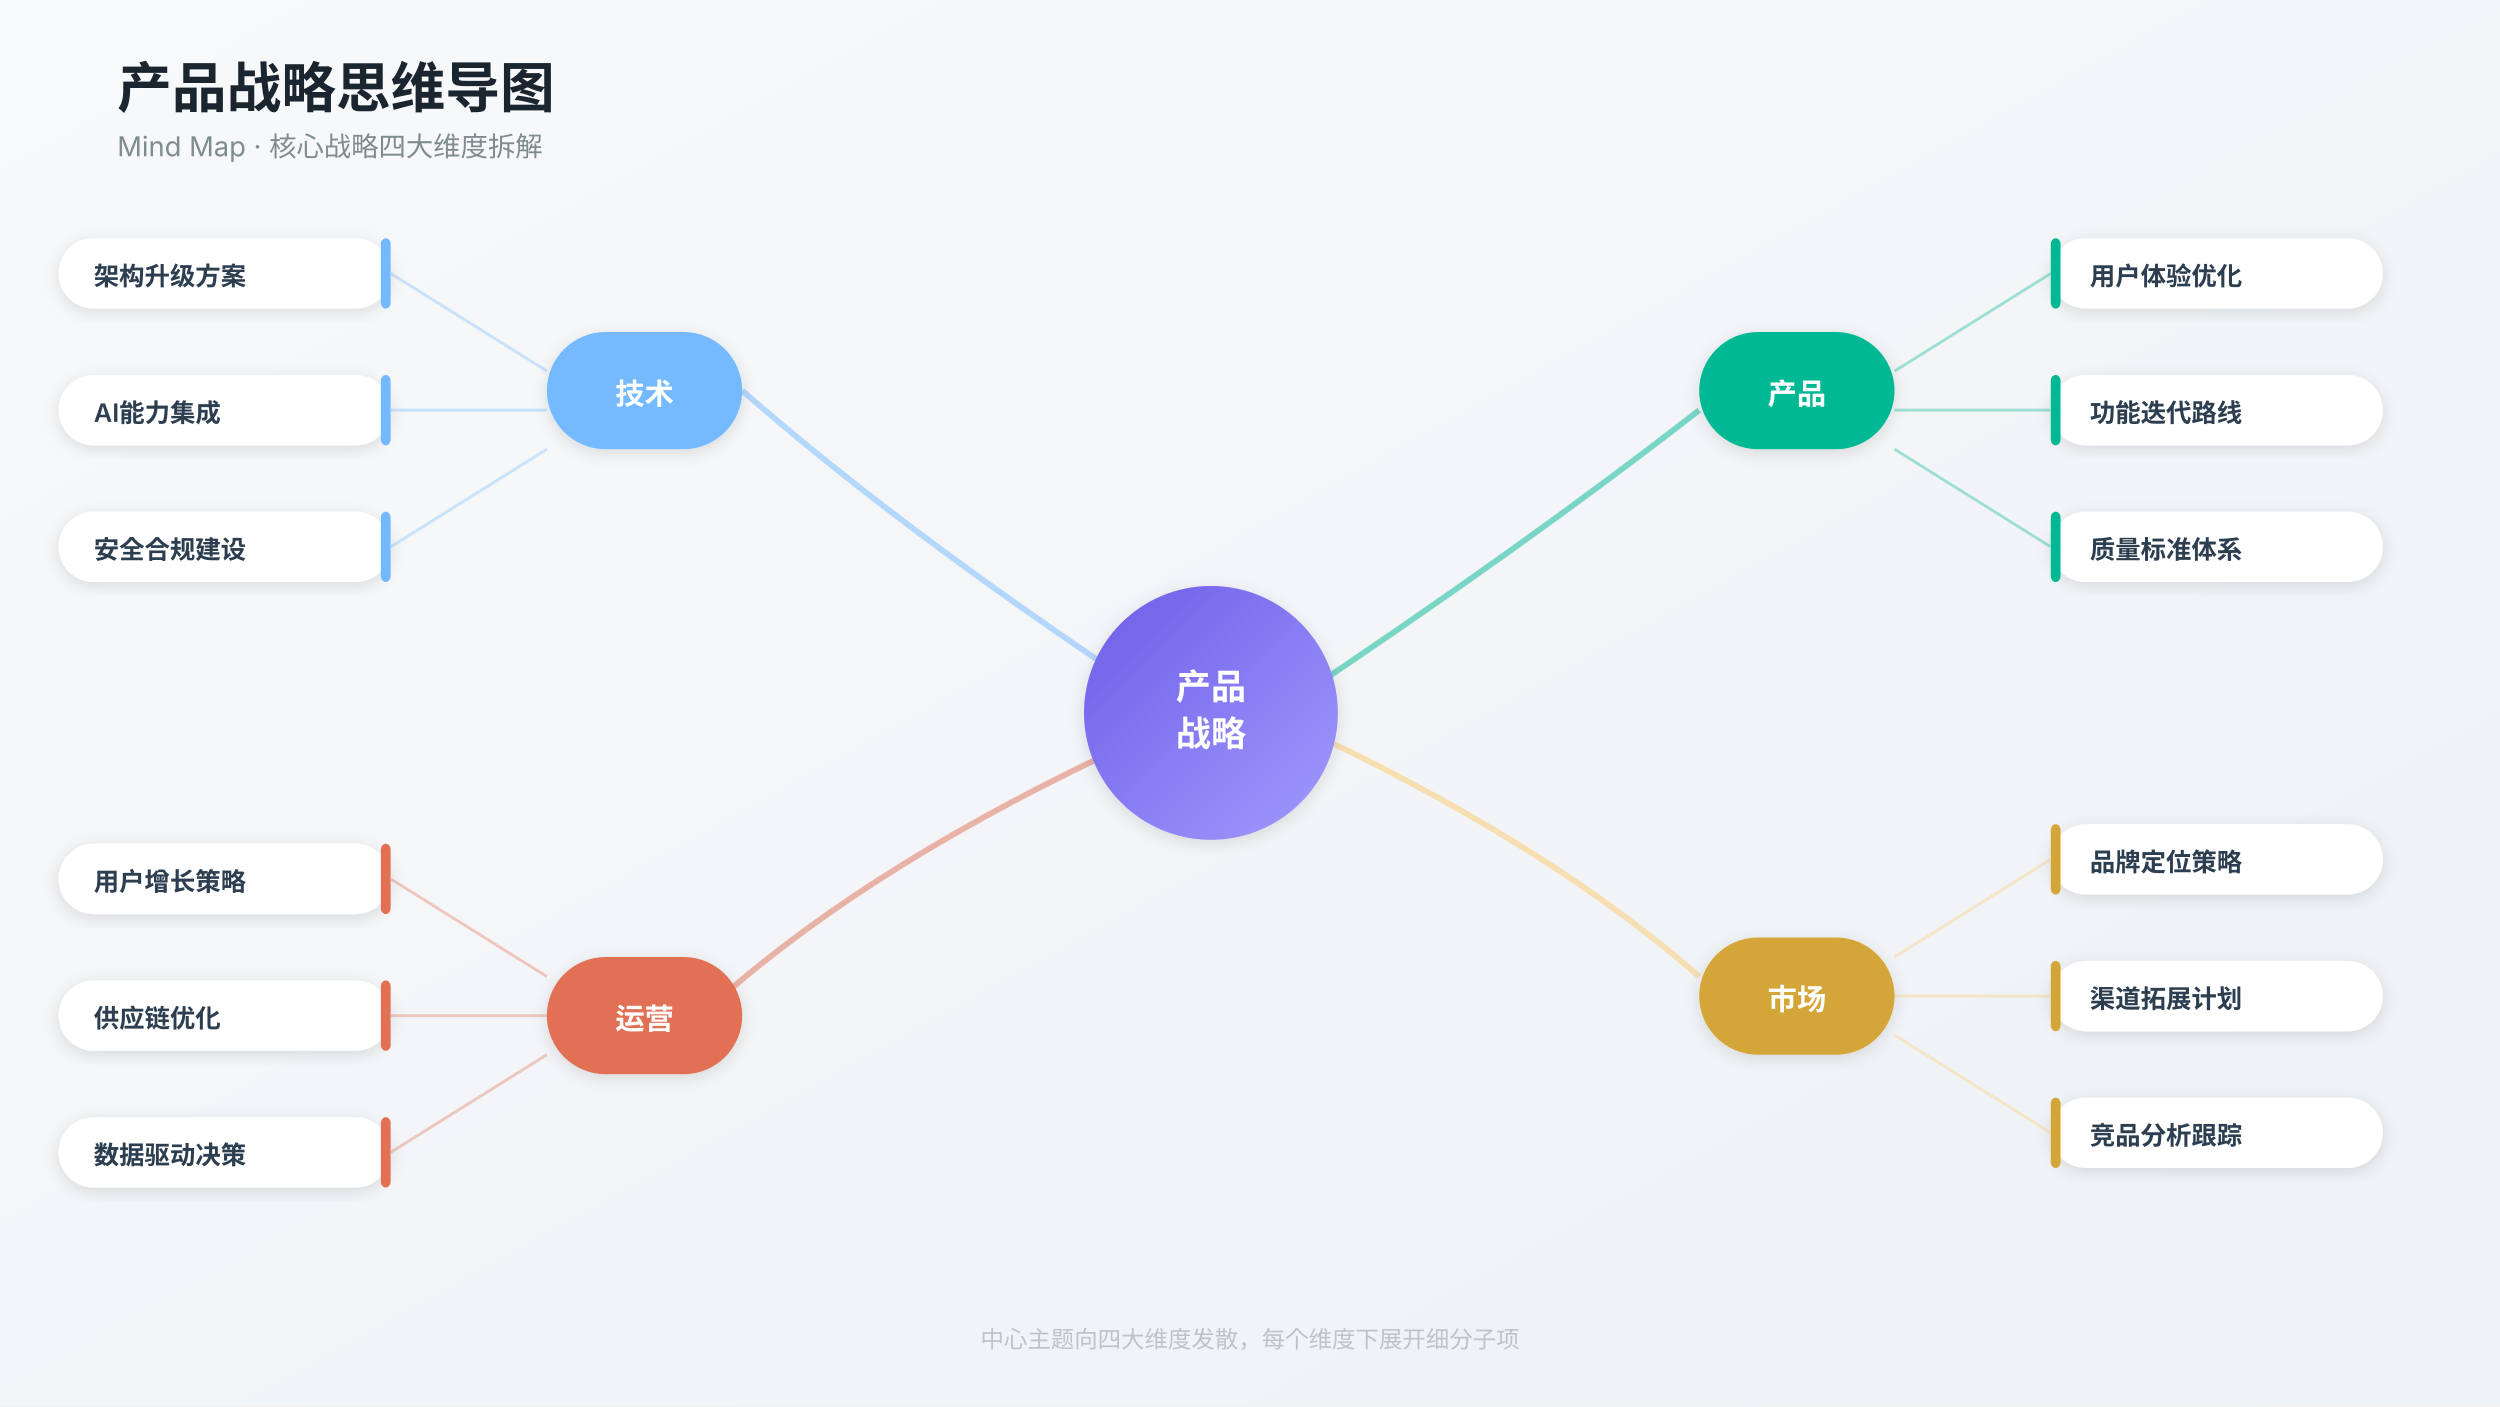
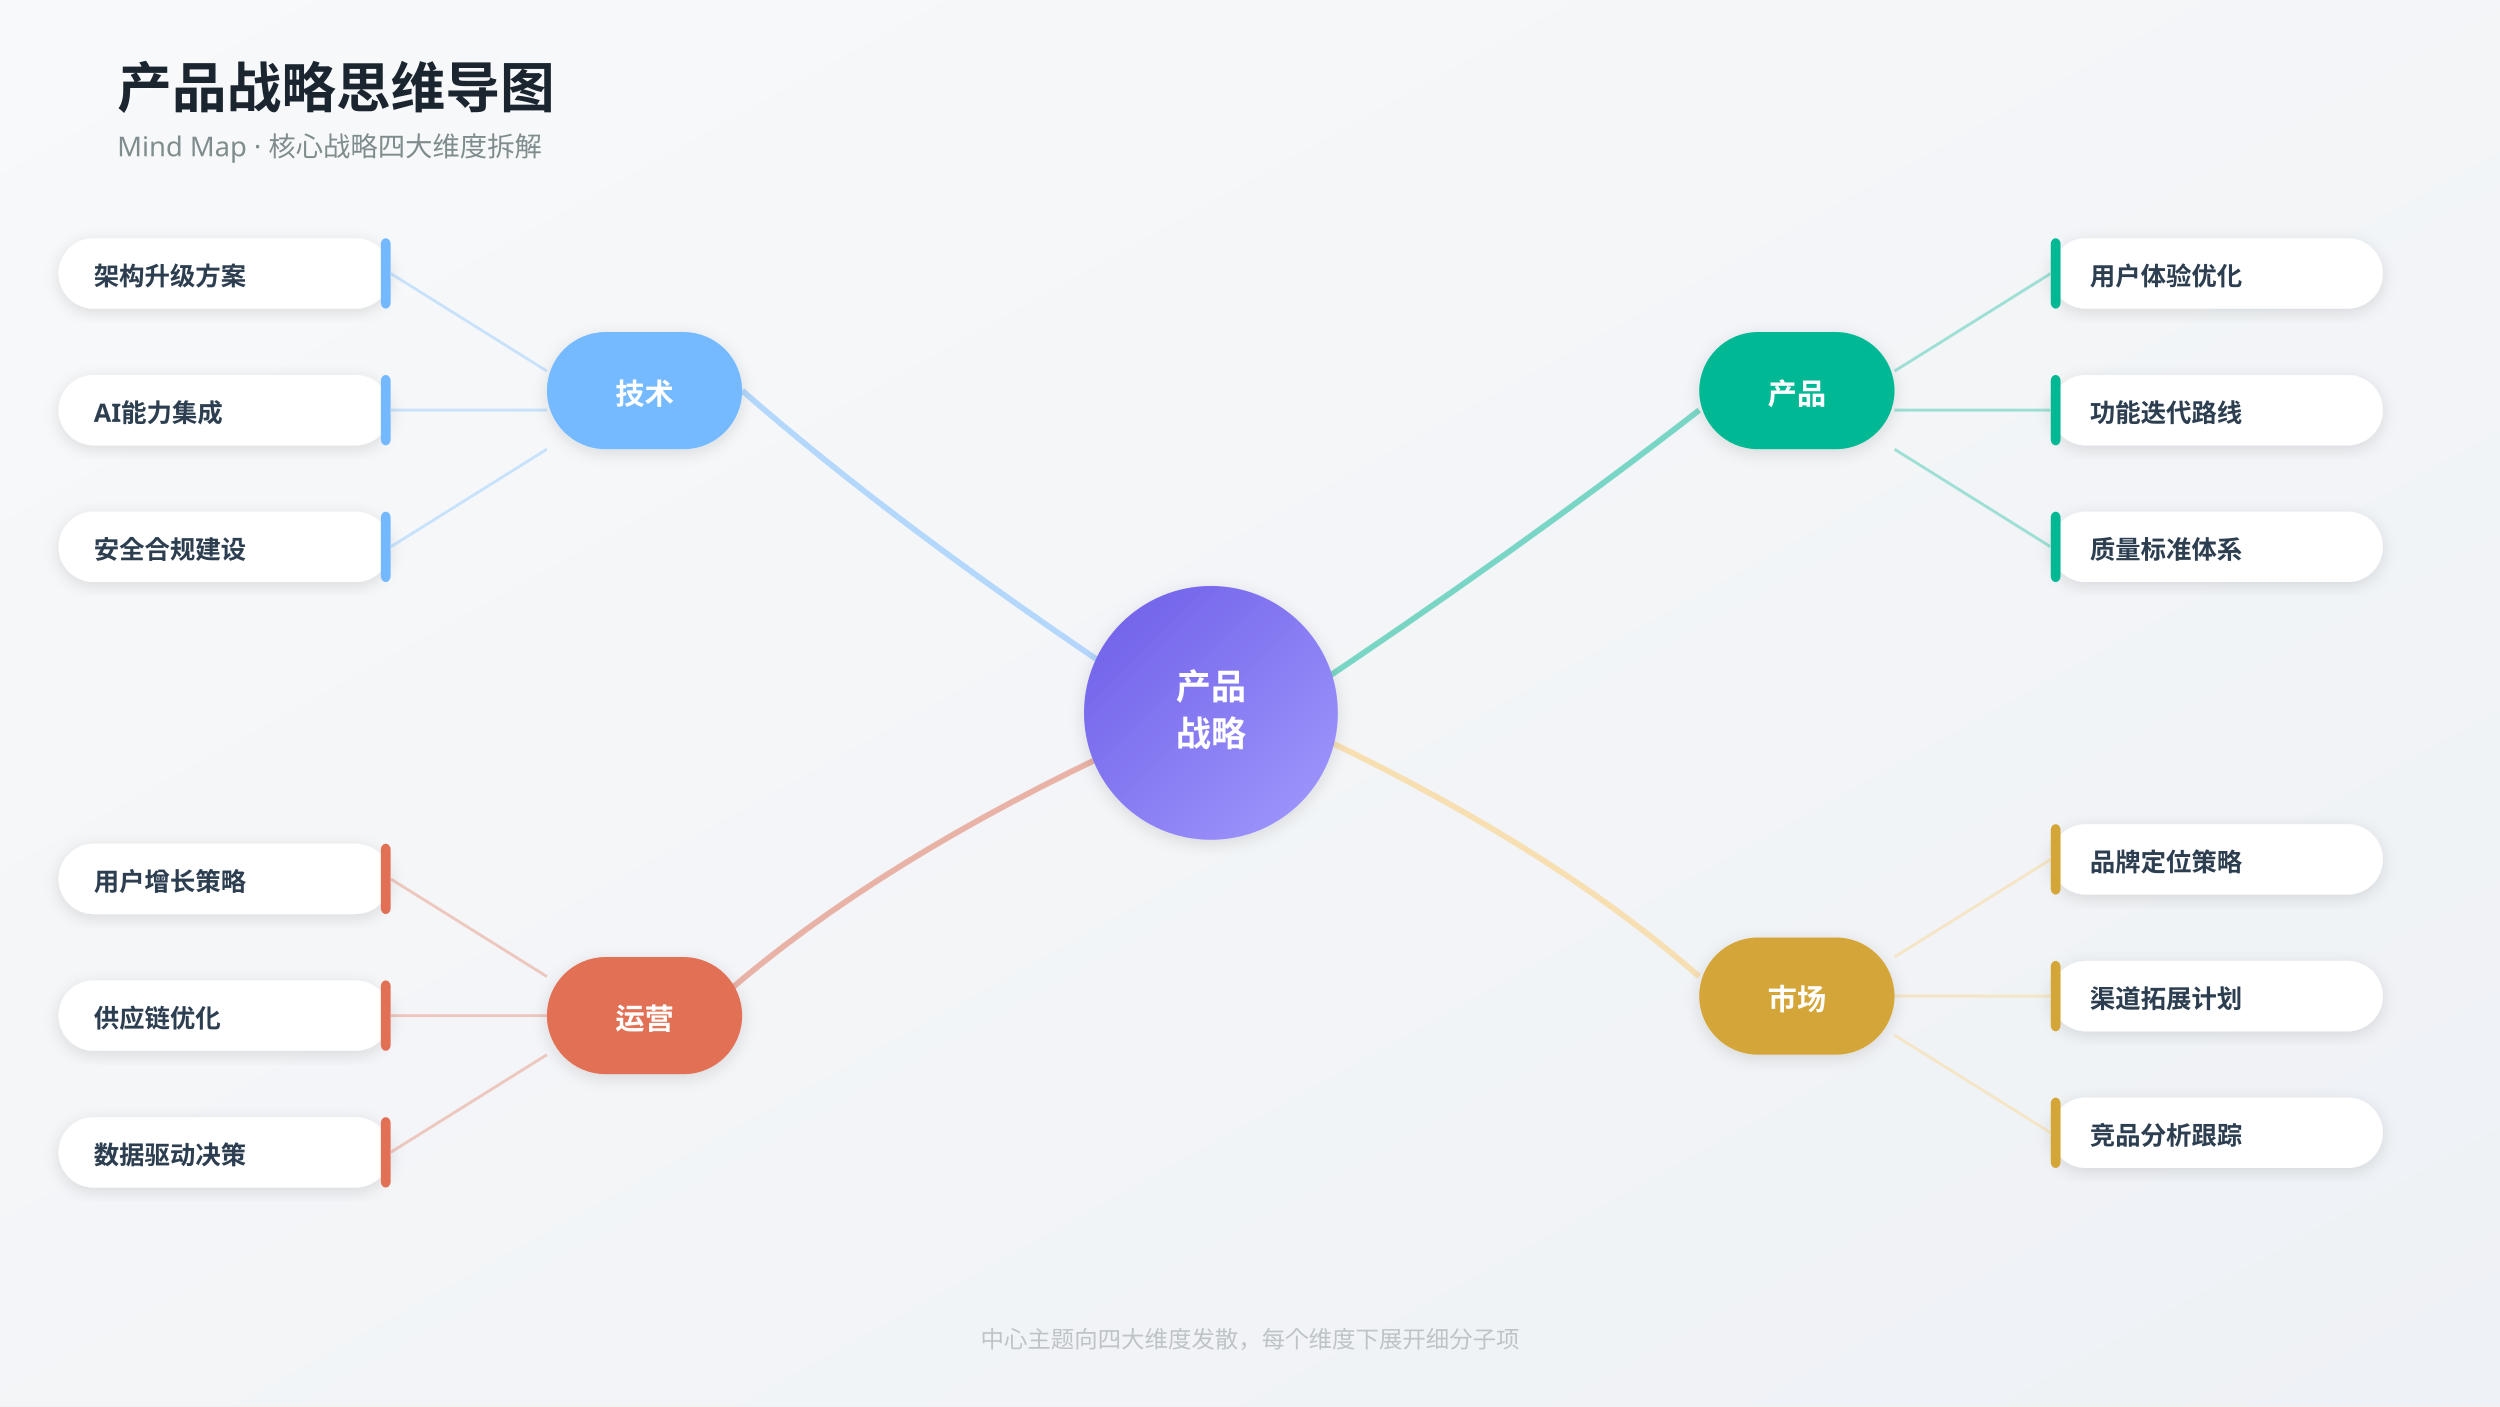
<svg xmlns="http://www.w3.org/2000/svg" viewBox="0 0 1280 720" width="1280" height="720">
  <defs>
    <filter id="nodeShadow" x="-20%" y="-20%" width="140%" height="140%">
      <feGaussianBlur in="SourceAlpha" stdDeviation="4" />
      <feOffset dx="0" dy="2" result="offsetblur" />
      <feComponentTransfer>
        <feFuncA type="linear" slope="0.12" />
      </feComponentTransfer>
      <feMerge>
        <feMergeNode />
        <feMergeNode in="SourceGraphic" />
      </feMerge>
    </filter>
    <linearGradient id="bgGrad" x1="0%" y1="0%" x2="100%" y2="100%">
      <stop offset="0%" style="stop-color:#F8F9FA;stop-opacity:1" />
      <stop offset="100%" style="stop-color:#EEF1F5;stop-opacity:1" />
    </linearGradient>
    <linearGradient id="centerGrad" x1="0%" y1="0%" x2="100%" y2="100%">
      <stop offset="0%" style="stop-color:#6C5CE7;stop-opacity:1" />
      <stop offset="100%" style="stop-color:#A29BFE;stop-opacity:1" />
    </linearGradient>
  </defs>
  <rect width="1280" height="720" fill="url(#bgGrad)" />
-   <text x="60" y="55" font-family="-apple-system, BlinkMacSystemFont, 'Segoe UI', sans-serif" font-size="28" font-weight="700" fill="#1A252F">产品战略思维导图</text>
-   <text x="60" y="80" font-family="-apple-system, BlinkMacSystemFont, 'Segoe UI', sans-serif" font-size="14" fill="#7F8C8D">Mind Map · 核心战略四大维度拆解</text>
+   <text x="60" y="55" font-family="思源黑体, Source Han Sans SC" font-size="28" font-weight="700" fill="#1A252F">产品战略思维导图</text>
+   <text x="60" y="80" font-family="思源黑体, Source Han Sans SC" font-size="14" fill="#7F8C8D">Mind Map · 核心战略四大维度拆解</text>
  <path d="M 660,360 Q 780,280 870,210" stroke="#00B894" stroke-width="3" fill="none" stroke-opacity="0.5" />
  <path d="M 660,370 Q 790,430 870,500" stroke="#FDCB6E" stroke-width="3" fill="none" stroke-opacity="0.5" />
  <path d="M 580,350 Q 460,270 380,200" stroke="#74B9FF" stroke-width="3" fill="none" stroke-opacity="0.5" />
  <path d="M 580,380 Q 450,440 370,510" stroke="#E17055" stroke-width="3" fill="none" stroke-opacity="0.5" />
  <line x1="970" y1="190" x2="1050" y2="140" stroke="#00B894" stroke-width="1.5" stroke-opacity="0.35" />
  <line x1="970" y1="210" x2="1050" y2="210" stroke="#00B894" stroke-width="1.5" stroke-opacity="0.35" />
  <line x1="970" y1="230" x2="1050" y2="280" stroke="#00B894" stroke-width="1.5" stroke-opacity="0.35" />
  <line x1="970" y1="490" x2="1050" y2="440" stroke="#FDCB6E" stroke-width="1.5" stroke-opacity="0.35" />
  <line x1="970" y1="510" x2="1050" y2="510" stroke="#FDCB6E" stroke-width="1.5" stroke-opacity="0.35" />
  <line x1="970" y1="530" x2="1050" y2="580" stroke="#FDCB6E" stroke-width="1.5" stroke-opacity="0.35" />
  <line x1="280" y1="190" x2="200" y2="140" stroke="#74B9FF" stroke-width="1.5" stroke-opacity="0.35" />
  <line x1="280" y1="210" x2="200" y2="210" stroke="#74B9FF" stroke-width="1.5" stroke-opacity="0.35" />
  <line x1="280" y1="230" x2="200" y2="280" stroke="#74B9FF" stroke-width="1.5" stroke-opacity="0.35" />
  <line x1="280" y1="500" x2="200" y2="450" stroke="#E17055" stroke-width="1.5" stroke-opacity="0.35" />
  <line x1="280" y1="520" x2="200" y2="520" stroke="#E17055" stroke-width="1.5" stroke-opacity="0.35" />
  <line x1="280" y1="540" x2="200" y2="590" stroke="#E17055" stroke-width="1.5" stroke-opacity="0.35" />
  <circle cx="620" cy="365" r="65" fill="url(#centerGrad)" filter="url(#nodeShadow)" />
-   <text x="620" y="358" text-anchor="middle" font-family="-apple-system, BlinkMacSystemFont, 'Segoe UI', sans-serif" font-size="18" font-weight="800" fill="#FFFFFF">产品</text>
-   <text x="620" y="382" text-anchor="middle" font-family="-apple-system, BlinkMacSystemFont, 'Segoe UI', sans-serif" font-size="18" font-weight="800" fill="#FFFFFF">战略</text>
+   <text x="620" y="358" text-anchor="middle" font-family="思源黑体, Source Han Sans SC" font-size="18" font-weight="800" fill="#FFFFFF">产品</text>
+   <text x="620" y="382" text-anchor="middle" font-family="思源黑体, Source Han Sans SC" font-size="18" font-weight="800" fill="#FFFFFF">战略</text>
  <rect x="870" y="170" width="100" height="60" rx="30" fill="#00B894" filter="url(#nodeShadow)" />
-   <text x="920" y="207" text-anchor="middle" font-family="-apple-system, BlinkMacSystemFont, 'Segoe UI', sans-serif" font-size="15" font-weight="700" fill="#FFFFFF">产品</text>
+   <text x="920" y="207" text-anchor="middle" font-family="思源黑体, Source Han Sans SC" font-size="15" font-weight="700" fill="#FFFFFF">产品</text>
  <rect x="1050" y="122" width="170" height="36" rx="18" fill="#FFFFFF" filter="url(#nodeShadow)" />
  <rect x="1050" y="122" width="5" height="36" rx="3" fill="#00B894" />
-   <text x="1070" y="146" font-family="-apple-system, BlinkMacSystemFont, 'Segoe UI', sans-serif" font-size="13" font-weight="600" fill="#2C3E50">用户体验优化</text>
+   <text x="1070" y="146" font-family="思源黑体, Source Han Sans SC" font-size="13" font-weight="600" fill="#2C3E50">用户体验优化</text>
  <rect x="1050" y="192" width="170" height="36" rx="18" fill="#FFFFFF" filter="url(#nodeShadow)" />
  <rect x="1050" y="192" width="5" height="36" rx="3" fill="#00B894" />
-   <text x="1070" y="216" font-family="-apple-system, BlinkMacSystemFont, 'Segoe UI', sans-serif" font-size="13" font-weight="600" fill="#2C3E50">功能迭代路线</text>
+   <text x="1070" y="216" font-family="思源黑体, Source Han Sans SC" font-size="13" font-weight="600" fill="#2C3E50">功能迭代路线</text>
  <rect x="1050" y="262" width="170" height="36" rx="18" fill="#FFFFFF" filter="url(#nodeShadow)" />
  <rect x="1050" y="262" width="5" height="36" rx="3" fill="#00B894" />
-   <text x="1070" y="286" font-family="-apple-system, BlinkMacSystemFont, 'Segoe UI', sans-serif" font-size="13" font-weight="600" fill="#2C3E50">质量标准体系</text>
+   <text x="1070" y="286" font-family="思源黑体, Source Han Sans SC" font-size="13" font-weight="600" fill="#2C3E50">质量标准体系</text>
  <rect x="870" y="480" width="100" height="60" rx="30" fill="#D4A537" filter="url(#nodeShadow)" />
-   <text x="920" y="517" text-anchor="middle" font-family="-apple-system, BlinkMacSystemFont, 'Segoe UI', sans-serif" font-size="15" font-weight="700" fill="#FFFFFF">市场</text>
+   <text x="920" y="517" text-anchor="middle" font-family="思源黑体, Source Han Sans SC" font-size="15" font-weight="700" fill="#FFFFFF">市场</text>
  <rect x="1050" y="422" width="170" height="36" rx="18" fill="#FFFFFF" filter="url(#nodeShadow)" />
  <rect x="1050" y="422" width="5" height="36" rx="3" fill="#D4A537" />
-   <text x="1070" y="446" font-family="-apple-system, BlinkMacSystemFont, 'Segoe UI', sans-serif" font-size="13" font-weight="600" fill="#2C3E50">品牌定位策略</text>
+   <text x="1070" y="446" font-family="思源黑体, Source Han Sans SC" font-size="13" font-weight="600" fill="#2C3E50">品牌定位策略</text>
  <rect x="1050" y="492" width="170" height="36" rx="18" fill="#FFFFFF" filter="url(#nodeShadow)" />
  <rect x="1050" y="492" width="5" height="36" rx="3" fill="#D4A537" />
-   <text x="1070" y="516" font-family="-apple-system, BlinkMacSystemFont, 'Segoe UI', sans-serif" font-size="13" font-weight="600" fill="#2C3E50">渠道拓展计划</text>
+   <text x="1070" y="516" font-family="思源黑体, Source Han Sans SC" font-size="13" font-weight="600" fill="#2C3E50">渠道拓展计划</text>
  <rect x="1050" y="562" width="170" height="36" rx="18" fill="#FFFFFF" filter="url(#nodeShadow)" />
  <rect x="1050" y="562" width="5" height="36" rx="3" fill="#D4A537" />
-   <text x="1070" y="586" font-family="-apple-system, BlinkMacSystemFont, 'Segoe UI', sans-serif" font-size="13" font-weight="600" fill="#2C3E50">竞品分析跟踪</text>
+   <text x="1070" y="586" font-family="思源黑体, Source Han Sans SC" font-size="13" font-weight="600" fill="#2C3E50">竞品分析跟踪</text>
  <rect x="280" y="170" width="100" height="60" rx="30" fill="#74B9FF" filter="url(#nodeShadow)" />
-   <text x="330" y="207" text-anchor="middle" font-family="-apple-system, BlinkMacSystemFont, 'Segoe UI', sans-serif" font-size="15" font-weight="700" fill="#FFFFFF">技术</text>
+   <text x="330" y="207" text-anchor="middle" font-family="思源黑体, Source Han Sans SC" font-size="15" font-weight="700" fill="#FFFFFF">技术</text>
  <rect x="30" y="122" width="170" height="36" rx="18" fill="#FFFFFF" filter="url(#nodeShadow)" />
  <rect x="195" y="122" width="5" height="36" rx="3" fill="#74B9FF" />
-   <text x="48" y="146" font-family="-apple-system, BlinkMacSystemFont, 'Segoe UI', sans-serif" font-size="13" font-weight="600" fill="#2C3E50">架构升级方案</text>
+   <text x="48" y="146" font-family="思源黑体, Source Han Sans SC" font-size="13" font-weight="600" fill="#2C3E50">架构升级方案</text>
  <rect x="30" y="192" width="170" height="36" rx="18" fill="#FFFFFF" filter="url(#nodeShadow)" />
  <rect x="195" y="192" width="5" height="36" rx="3" fill="#74B9FF" />
-   <text x="48" y="216" font-family="-apple-system, BlinkMacSystemFont, 'Segoe UI', sans-serif" font-size="13" font-weight="600" fill="#2C3E50">AI能力集成</text>
+   <text x="48" y="216" font-family="思源黑体, Source Han Sans SC" font-size="13" font-weight="600" fill="#2C3E50">AI能力集成</text>
  <rect x="30" y="262" width="170" height="36" rx="18" fill="#FFFFFF" filter="url(#nodeShadow)" />
  <rect x="195" y="262" width="5" height="36" rx="3" fill="#74B9FF" />
-   <text x="48" y="286" font-family="-apple-system, BlinkMacSystemFont, 'Segoe UI', sans-serif" font-size="13" font-weight="600" fill="#2C3E50">安全合规建设</text>
+   <text x="48" y="286" font-family="思源黑体, Source Han Sans SC" font-size="13" font-weight="600" fill="#2C3E50">安全合规建设</text>
  <rect x="280" y="490" width="100" height="60" rx="30" fill="#E17055" filter="url(#nodeShadow)" />
-   <text x="330" y="527" text-anchor="middle" font-family="-apple-system, BlinkMacSystemFont, 'Segoe UI', sans-serif" font-size="15" font-weight="700" fill="#FFFFFF">运营</text>
+   <text x="330" y="527" text-anchor="middle" font-family="思源黑体, Source Han Sans SC" font-size="15" font-weight="700" fill="#FFFFFF">运营</text>
  <rect x="30" y="432" width="170" height="36" rx="18" fill="#FFFFFF" filter="url(#nodeShadow)" />
  <rect x="195" y="432" width="5" height="36" rx="3" fill="#E17055" />
-   <text x="48" y="456" font-family="-apple-system, BlinkMacSystemFont, 'Segoe UI', sans-serif" font-size="13" font-weight="600" fill="#2C3E50">用户增长策略</text>
+   <text x="48" y="456" font-family="思源黑体, Source Han Sans SC" font-size="13" font-weight="600" fill="#2C3E50">用户增长策略</text>
  <rect x="30" y="502" width="170" height="36" rx="18" fill="#FFFFFF" filter="url(#nodeShadow)" />
  <rect x="195" y="502" width="5" height="36" rx="3" fill="#E17055" />
-   <text x="48" y="526" font-family="-apple-system, BlinkMacSystemFont, 'Segoe UI', sans-serif" font-size="13" font-weight="600" fill="#2C3E50">供应链优化</text>
+   <text x="48" y="526" font-family="思源黑体, Source Han Sans SC" font-size="13" font-weight="600" fill="#2C3E50">供应链优化</text>
  <rect x="30" y="572" width="170" height="36" rx="18" fill="#FFFFFF" filter="url(#nodeShadow)" />
  <rect x="195" y="572" width="5" height="36" rx="3" fill="#E17055" />
-   <text x="48" y="596" font-family="-apple-system, BlinkMacSystemFont, 'Segoe UI', sans-serif" font-size="13" font-weight="600" fill="#2C3E50">数据驱动决策</text>
-   <text x="640" y="690" text-anchor="middle" font-family="-apple-system, BlinkMacSystemFont, 'Segoe UI', sans-serif" font-size="12" fill="#BDC3C7">中心主题向四大维度发散，每个维度下展开细分子项</text>
+   <text x="48" y="596" font-family="思源黑体, Source Han Sans SC" font-size="13" font-weight="600" fill="#2C3E50">数据驱动决策</text>
+   <text x="640" y="690" text-anchor="middle" font-family="思源黑体, Source Han Sans SC" font-size="12" fill="#BDC3C7">中心主题向四大维度发散，每个维度下展开细分子项</text>
</svg>
